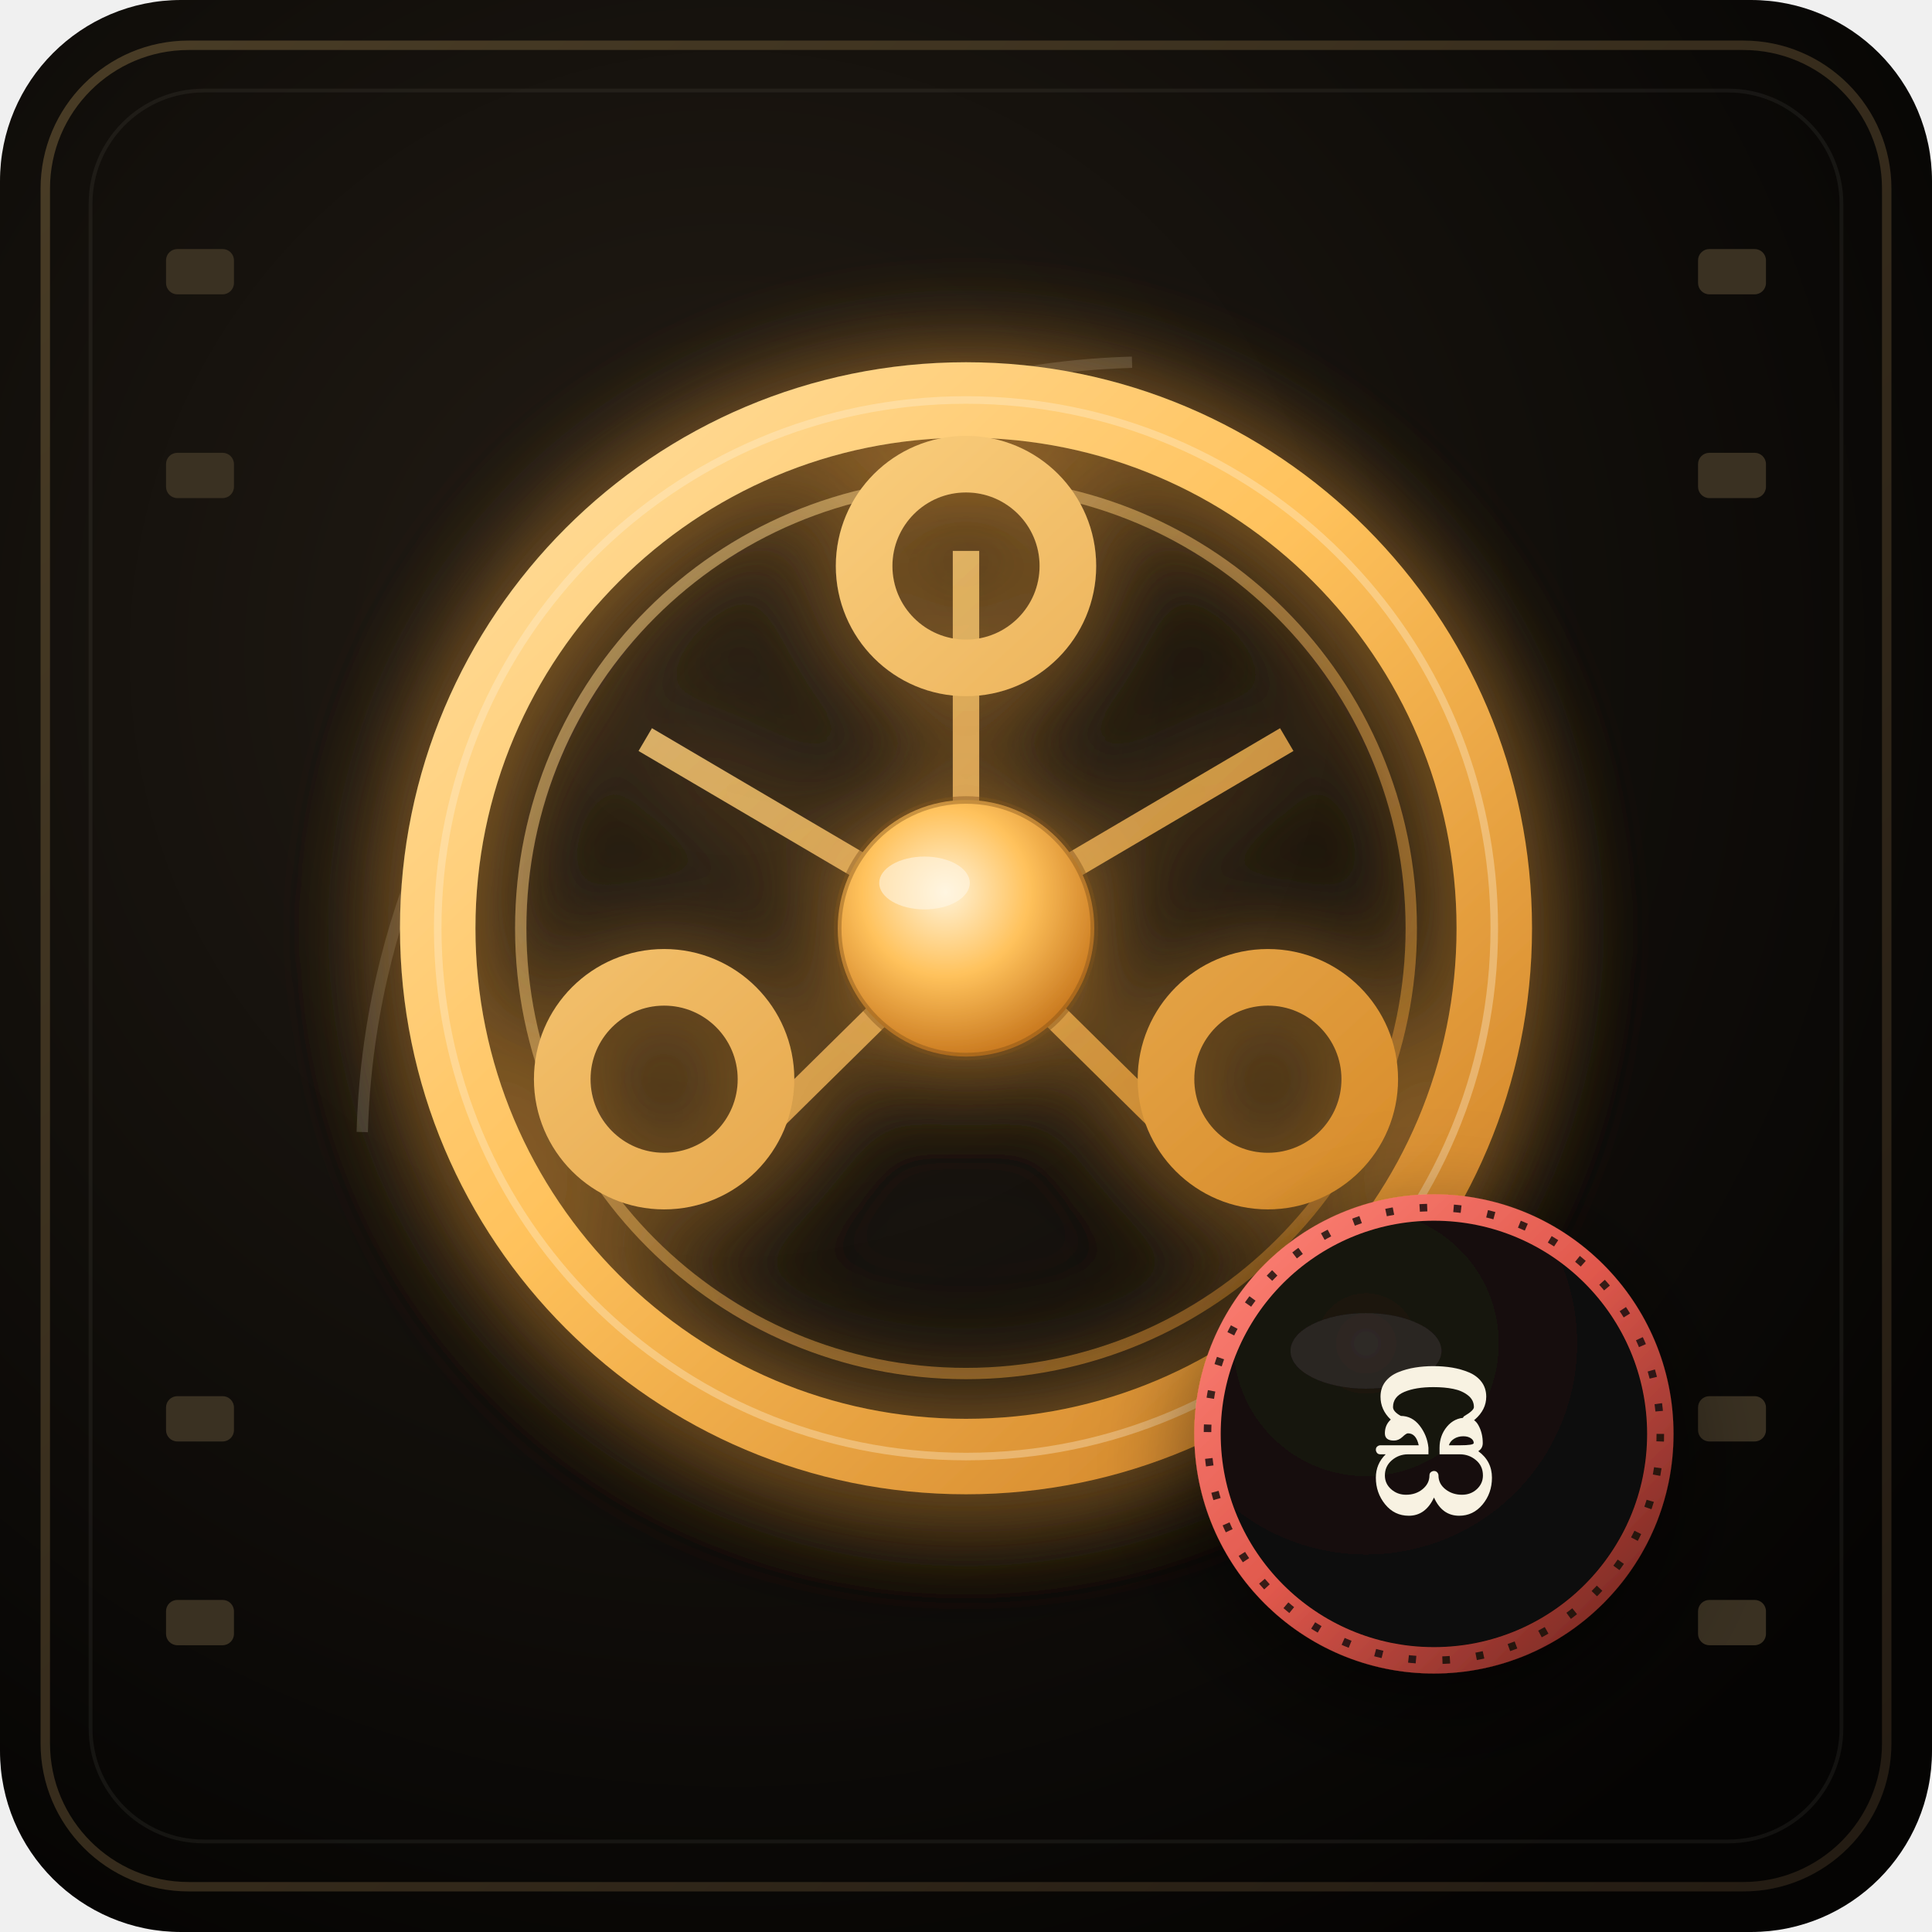
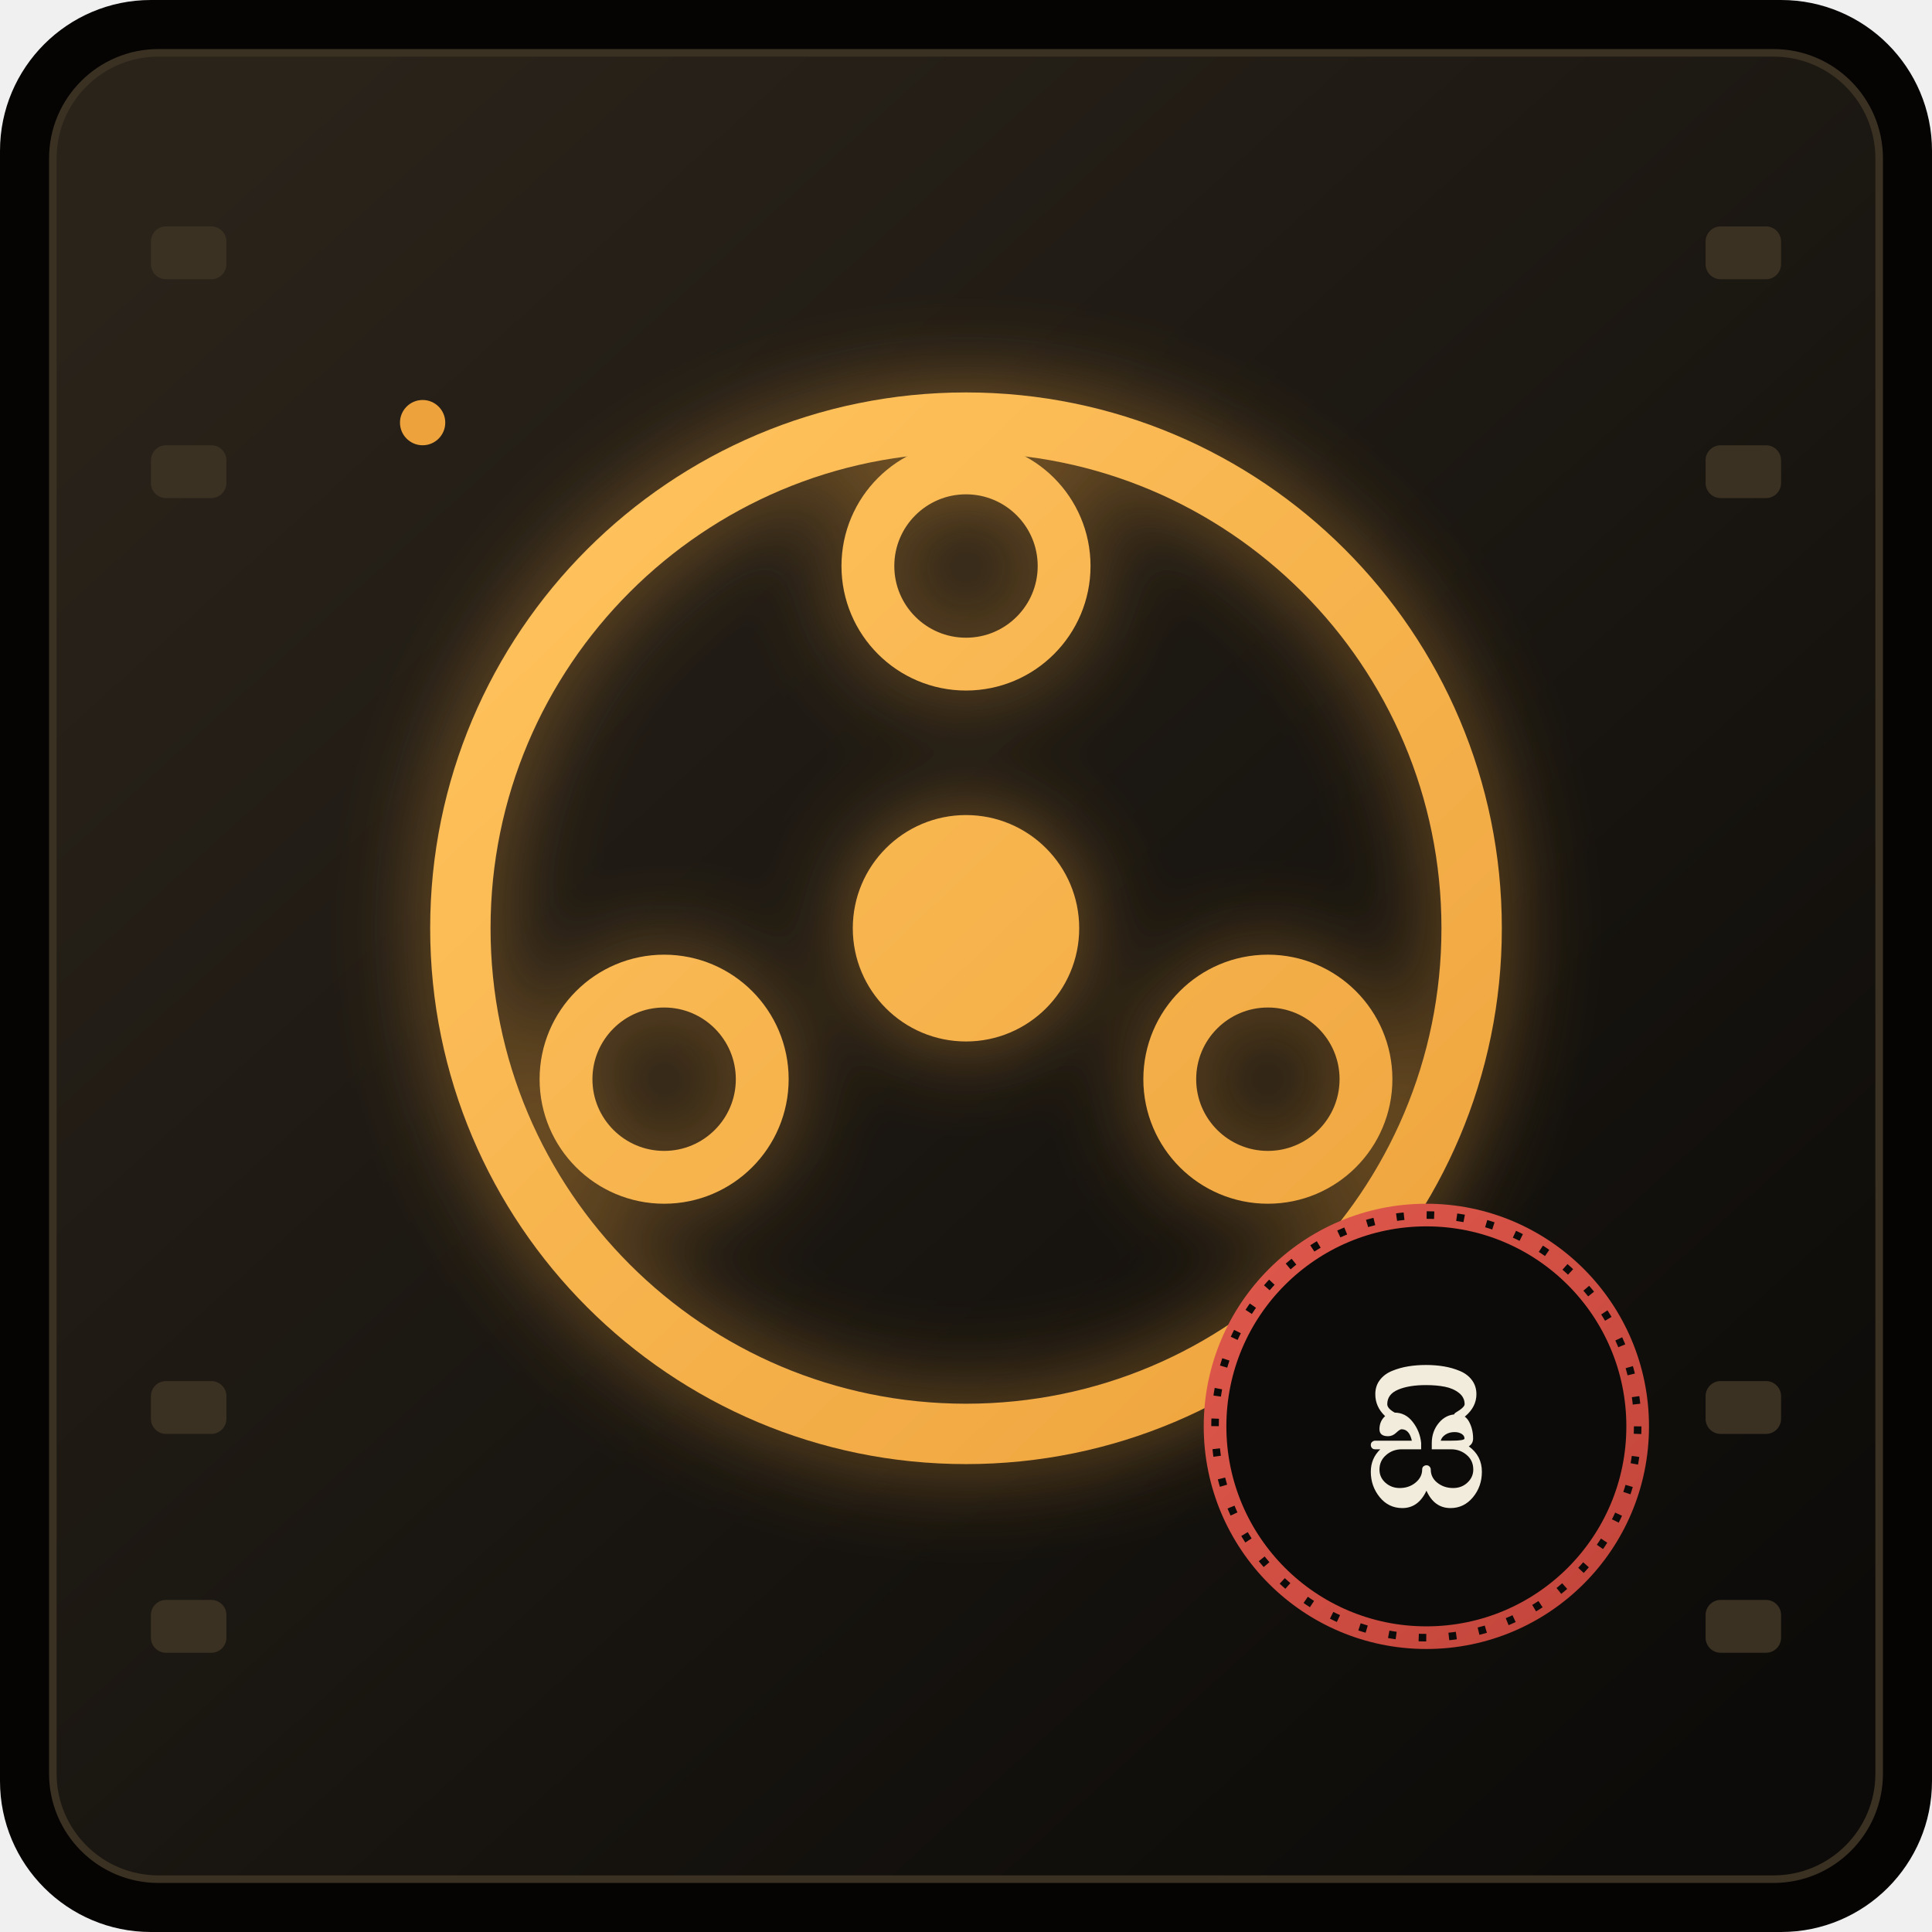
- <svg xmlns="http://www.w3.org/2000/svg" viewBox="0 0 512 512" role="img" aria-label="CineLanka — Sinhala Subtitle Archive">
+ <svg xmlns="http://www.w3.org/2000/svg" viewBox="0 0 512 512" role="img" aria-label="Sinhala Subtitle Archive">
  <defs>
-     <radialGradient id="bgGlow" cx="38%" cy="34%" r="75%">
-       <stop offset="0" stop-color="#241d15" />
-       <stop offset=".55" stop-color="#120f0b" />
-       <stop offset="1" stop-color="#050403" />
-     </radialGradient>
-     <linearGradient id="panelStroke" x1="0" y1="0" x2="512" y2="512" gradientUnits="userSpaceOnUse">
-       <stop stop-color="#4a3d26" />
-       <stop offset="1" stop-color="#221a12" />
+     <linearGradient id="panel" x1="60" y1="40" x2="452" y2="472" gradientUnits="userSpaceOnUse">
+       <stop stop-color="#2a231a" />
+       <stop offset="1" stop-color="#0c0b09" />
    </linearGradient>
-     <linearGradient id="reelOuter" x1="120" y1="100" x2="392" y2="392" gradientUnits="userSpaceOnUse">
-       <stop offset="0" stop-color="#ffe0a3" />
-       <stop offset=".45" stop-color="#ffc25c" />
-       <stop offset="1" stop-color="#c9791f" />
+     <linearGradient id="reel" x1="150" y1="130" x2="390" y2="382" gradientUnits="userSpaceOnUse">
+       <stop stop-color="#ffc25c" />
+       <stop offset="1" stop-color="#eda23c" />
    </linearGradient>
-     <linearGradient id="reelInner" x1="150" y1="130" x2="362" y2="362" gradientUnits="userSpaceOnUse">
-       <stop offset="0" stop-color="#ffd88a" />
-       <stop offset="1" stop-color="#d4841f" />
+     <linearGradient id="badge" x1="324" y1="324" x2="432" y2="432" gradientUnits="userSpaceOnUse">
+       <stop stop-color="#e0584c" />
+       <stop offset="1" stop-color="#c1443a" />
    </linearGradient>
-     <radialGradient id="hubShine" cx="42%" cy="36%" r="65%">
-       <stop offset="0" stop-color="#fff2d6" />
-       <stop offset=".5" stop-color="#ffc25c" />
-       <stop offset="1" stop-color="#c9791f" />
-     </radialGradient>
-     <linearGradient id="badgeRing" x1="324" y1="322" x2="436" y2="436" gradientUnits="userSpaceOnUse">
-       <stop stop-color="#ff8377" />
-       <stop offset=".5" stop-color="#e0584c" />
-       <stop offset="1" stop-color="#6e231e" />
-     </linearGradient>
-     <radialGradient id="badgeFace" cx="35%" cy="30%" r="80%">
-       <stop offset="0" stop-color="#1c1712" />
-       <stop offset="1" stop-color="#0a0806" />
-     </radialGradient>
-     <filter id="softGlow" x="-60%" y="-60%" width="220%" height="220%">
-       <feGaussianBlur stdDeviation="14" result="blur" />
-       <feFlood flood-color="#eda23c" flood-opacity=".55" result="color" />
+     <filter id="amberGlow" x="-40%" y="-40%" width="180%" height="180%">
+       <feGaussianBlur stdDeviation="12" result="blur" />
+       <feFlood flood-color="#eda23c" flood-opacity=".5" result="color" />
      <feComposite in="color" in2="blur" operator="in" result="glow" />
      <feMerge>
        <feMergeNode in="glow" />
        <feMergeNode in="SourceGraphic" />
      </feMerge>
    </filter>
-     <filter id="dropShadow" x="-40%" y="-40%" width="180%" height="180%">
-       <feDropShadow dx="0" dy="10" stdDeviation="14" flood-color="#000000" flood-opacity=".55" />
-     </filter>
  </defs>
-   <rect width="512" height="512" rx="48" fill="url(#bgGlow)" />
-   <rect x="12" y="12" width="488" height="488" rx="38" fill="none" stroke="url(#panelStroke)" stroke-width="2.5" />
-   <rect x="24" y="24" width="464" height="464" rx="30" fill="none" stroke="rgba(242,236,221,.06)" stroke-width="1" />
+   <rect width="512" height="512" rx="40" fill="#050403" />
+   <rect x="14" y="14" width="484" height="484" rx="28" fill="url(#panel)" />
+   <rect x="14" y="14" width="484" height="484" rx="28" fill="none" stroke="#3a3122" stroke-width="2" />
  <g fill="#3a3122">
-     <rect x="44" y="66" width="18" height="12" rx="3" />
-     <rect x="44" y="120" width="18" height="12" rx="3" />
-     <rect x="44" y="370" width="18" height="12" rx="3" />
-     <rect x="44" y="424" width="18" height="12" rx="3" />
-     <rect x="450" y="66" width="18" height="12" rx="3" />
-     <rect x="450" y="120" width="18" height="12" rx="3" />
-     <rect x="450" y="370" width="18" height="12" rx="3" />
-     <rect x="450" y="424" width="18" height="12" rx="3" />
+     <rect x="40" y="60" width="20" height="14" rx="4" />
+     <rect x="40" y="118" width="20" height="14" rx="4" />
+     <rect x="40" y="366" width="20" height="14" rx="4" />
+     <rect x="40" y="424" width="20" height="14" rx="4" />
+     <rect x="452" y="60" width="20" height="14" rx="4" />
+     <rect x="452" y="118" width="20" height="14" rx="4" />
+     <rect x="452" y="366" width="20" height="14" rx="4" />
+     <rect x="452" y="424" width="20" height="14" rx="4" />
  </g>
-   <g opacity=".18" stroke="#f2ecdd" stroke-width="3" fill="none">
-     <path d="M 96 300 A 210 210 0 0 1 300 96" />
+   <g filter="url(#amberGlow)">
+     <circle cx="256" cy="246" r="134" fill="none" stroke="url(#reel)" stroke-width="16" />
+     <circle cx="256" cy="246" r="30" fill="url(#reel)" />
+     <circle cx="256" cy="150" r="26" fill="none" stroke="url(#reel)" stroke-width="14" />
+     <circle cx="176" cy="286" r="26" fill="none" stroke="url(#reel)" stroke-width="14" />
+     <circle cx="336" cy="286" r="26" fill="none" stroke="url(#reel)" stroke-width="14" />
  </g>
-   <g filter="url(#dropShadow)">
-     <g filter="url(#softGlow)">
-       <circle cx="256" cy="246" r="140" fill="none" stroke="url(#reelOuter)" stroke-width="20" />
-       <circle cx="256" cy="246" r="140" fill="none" stroke="#fff2d6" stroke-width="2" opacity=".35" />
-       <circle cx="256" cy="246" r="118" fill="none" stroke="url(#reelInner)" stroke-width="3" opacity=".5" />
-       <g stroke="url(#reelInner)" stroke-width="7" opacity=".85">
-         <line x1="256" y1="246" x2="256" y2="146" />
-         <line x1="256" y1="246" x2="171" y2="196" />
-         <line x1="256" y1="246" x2="341" y2="196" />
-         <line x1="256" y1="246" x2="185" y2="316" />
-         <line x1="256" y1="246" x2="327" y2="316" />
-       </g>
-       <circle cx="256" cy="150" r="27" fill="none" stroke="url(#reelInner)" stroke-width="15" />
-       <circle cx="176" cy="286" r="27" fill="none" stroke="url(#reelInner)" stroke-width="15" />
-       <circle cx="336" cy="286" r="27" fill="none" stroke="url(#reelInner)" stroke-width="15" />
-       <circle cx="256" cy="246" r="34" fill="url(#hubShine)" />
-       <circle cx="256" cy="246" r="34" fill="none" stroke="#7a4d18" stroke-width="2" opacity=".4" />
-       <ellipse cx="245" cy="234" rx="12" ry="7" fill="#fff8ea" opacity=".55" />
-     </g>
+   <g>
+     <circle cx="378" cy="378" r="56" fill="#0c0b09" stroke="url(#badge)" stroke-width="6" />
+     <circle cx="378" cy="378" r="56" fill="none" stroke="#0c0b09" stroke-width="2" stroke-dasharray="2 6" />
+     <text x="378" y="399" text-anchor="middle" font-family="Georgia, serif" font-size="44" font-weight="700" fill="#f2ecdd">සි</text>
  </g>
-   <g filter="url(#dropShadow)">
-     <circle cx="380" cy="380" r="60" fill="url(#badgeFace)" stroke="url(#badgeRing)" stroke-width="7" />
-     <circle cx="380" cy="380" r="60" fill="none" stroke="#0c0b09" stroke-width="2" stroke-dasharray="2 7" opacity=".8" />
-     <ellipse cx="362" cy="358" rx="20" ry="10" fill="#ffffff" opacity=".08" />
-     <text x="380" y="401" text-anchor="middle" font-family="Georgia, 'Times New Roman', serif" font-size="46" font-weight="700" fill="#f8f2e2">සි</text>
-   </g>
+   <circle cx="112" cy="112" r="6" fill="#eda23c" />
</svg>
